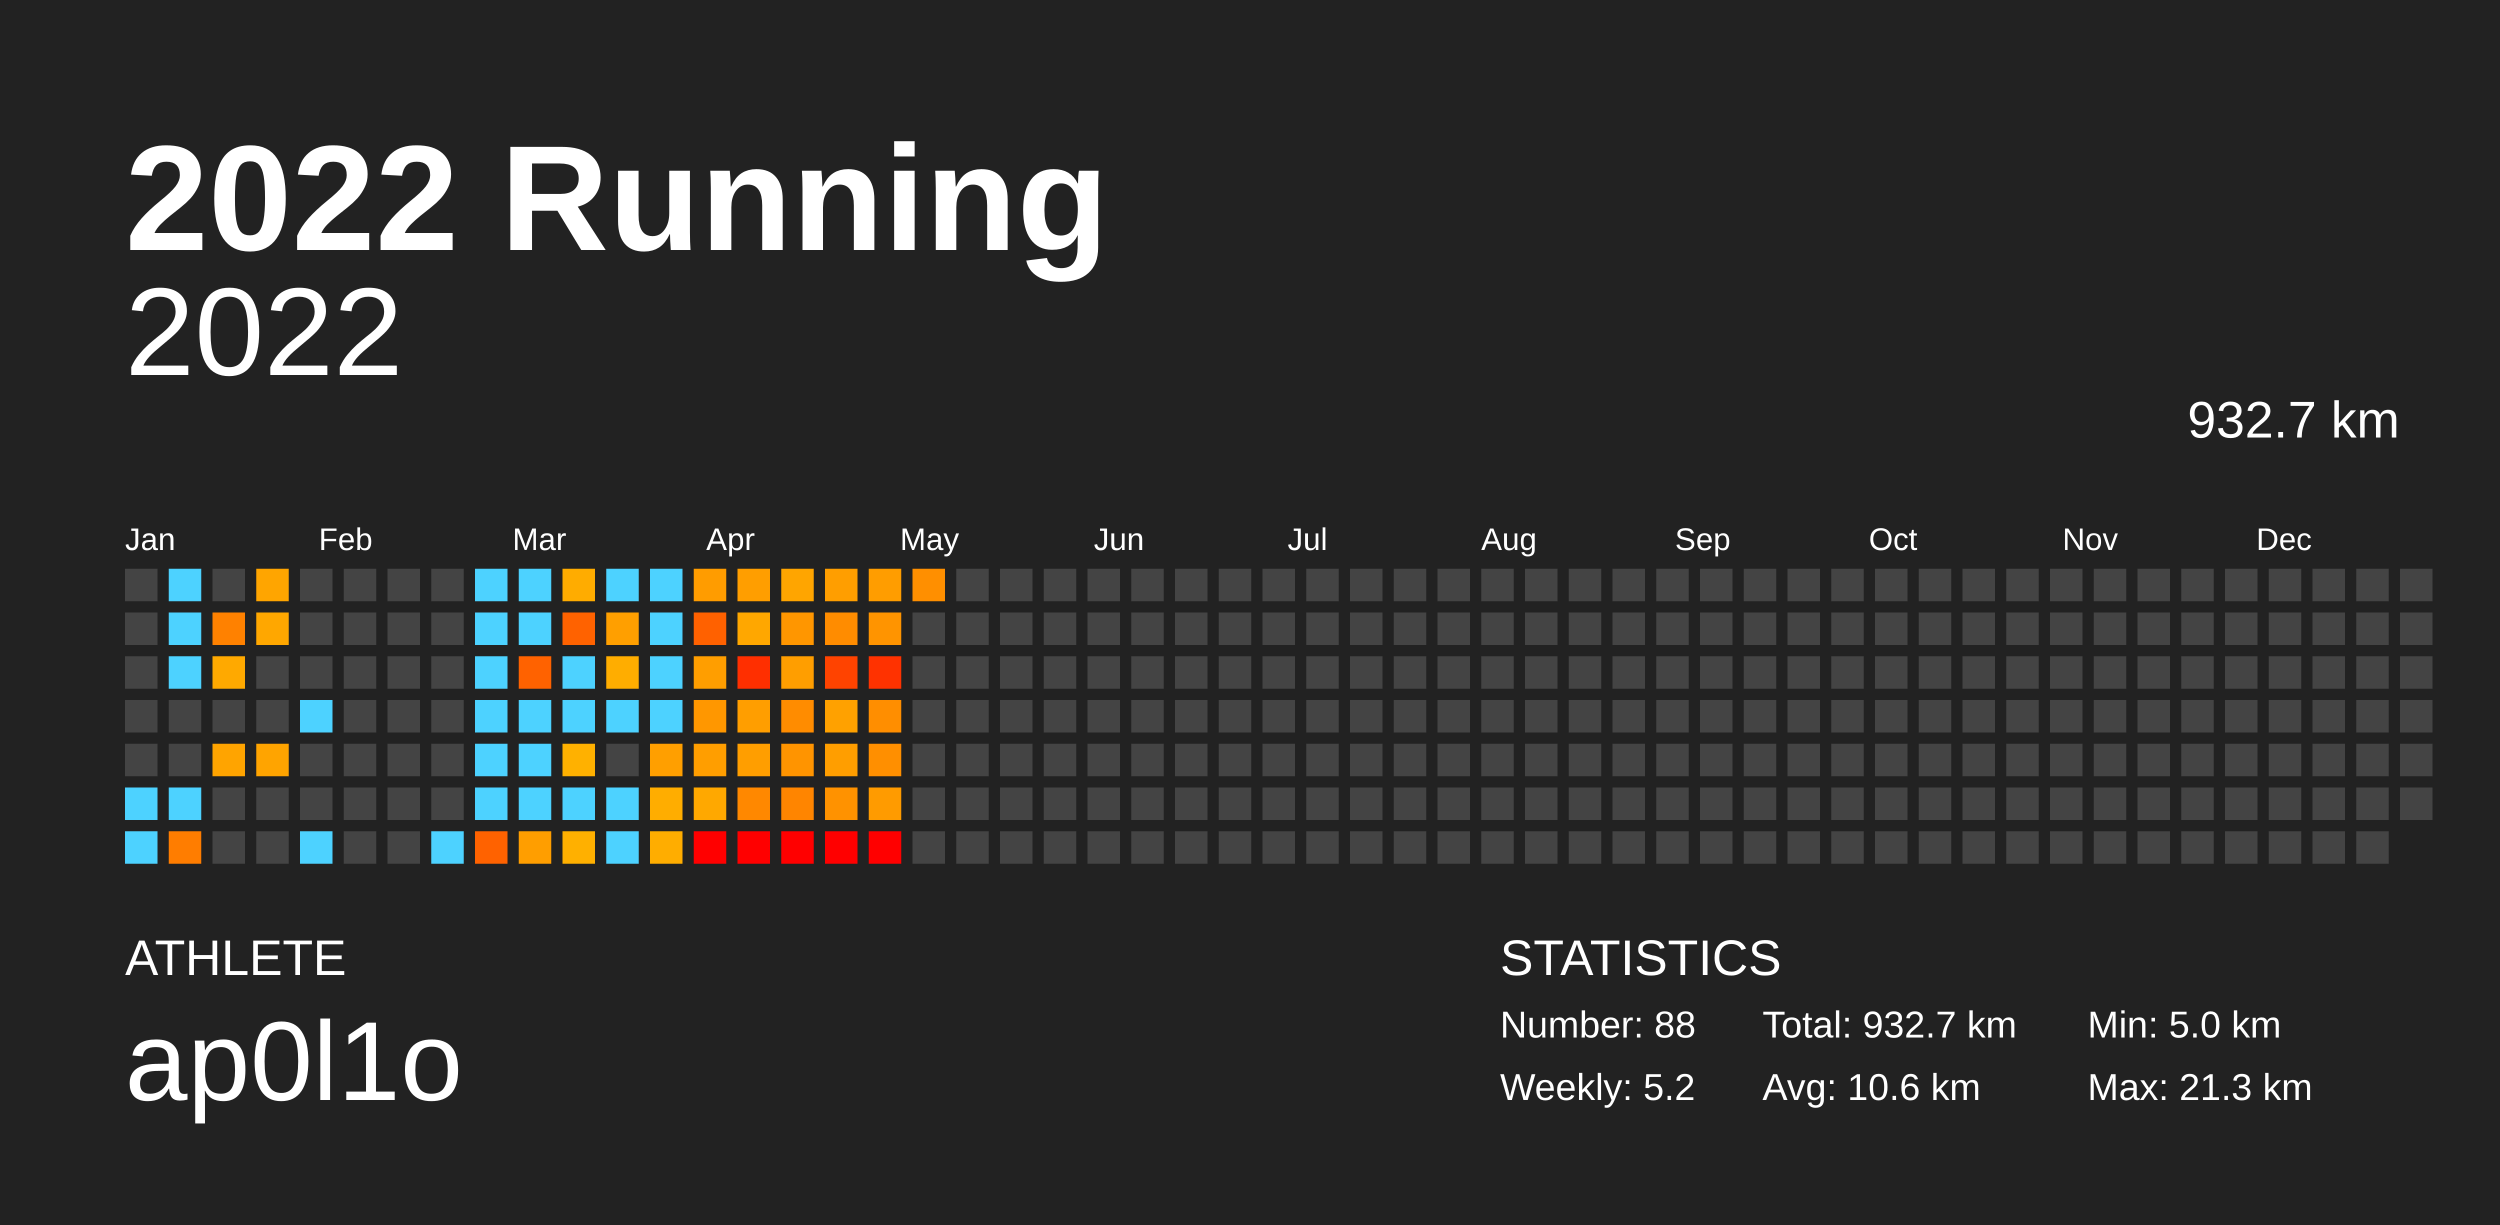
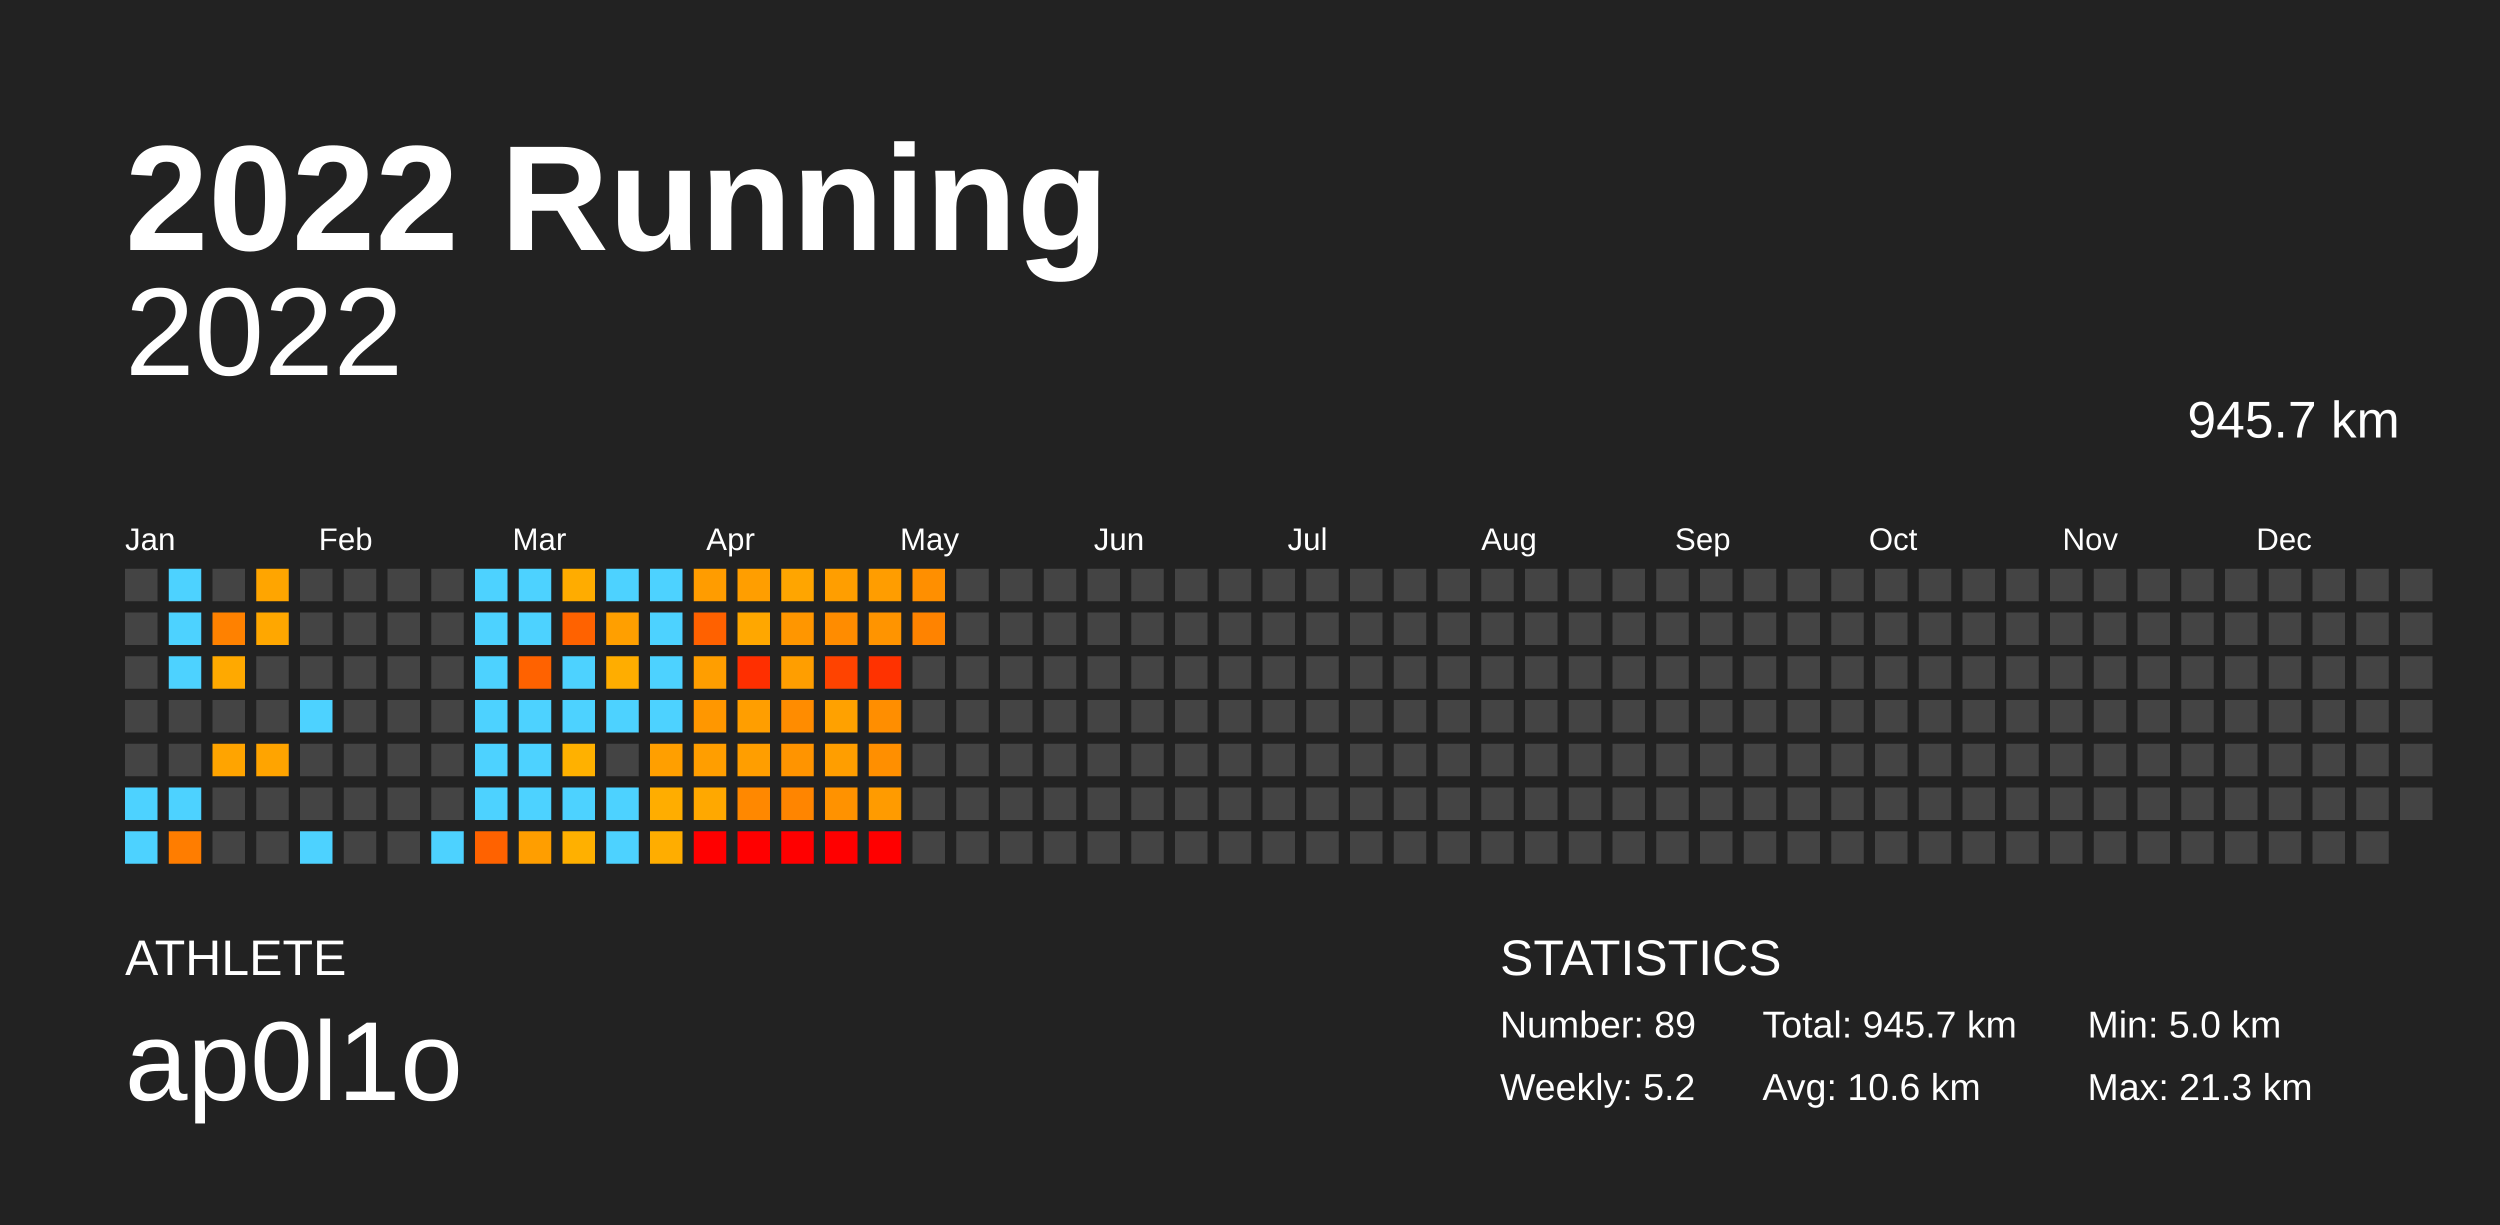
<svg xmlns="http://www.w3.org/2000/svg" baseProfile="full" height="98mm" version="1.1" viewBox="0,0,200,98" width="200mm">
  <defs />
  <rect fill="#222222" height="98" width="200" x="0" y="0" />
  <text fill="#FFFFFF" style="font-size:12px; font-family:Arial; font-weight:bold;" x="10" y="20">2022 Running</text>
  <text fill="#FFFFFF" style="font-size:4px; font-family:Arial" x="10" y="78">ATHLETE</text>
  <text fill="#FFFFFF" style="font-size:9px; font-family:Arial" x="10" y="88">ap0l1o</text>
  <text fill="#FFFFFF" style="font-size:4px; font-family:Arial" x="120" y="78">STATISTICS</text>
-   <text fill="#FFFFFF" style="font-size:3px; font-family:Arial" x="120" y="83">Number: 88</text>
+   <text fill="#FFFFFF" style="font-size:3px; font-family:Arial" x="120" y="83">Number: 89</text>
  <text fill="#FFFFFF" style="font-size:3px; font-family:Arial" x="120" y="88">Weekly: 5.2</text>
-   <text fill="#FFFFFF" style="font-size:3px; font-family:Arial" x="141" y="83">Total: 932.7 km</text>
+   <text fill="#FFFFFF" style="font-size:3px; font-family:Arial" x="141" y="83">Total: 945.7 km</text>
  <text fill="#FFFFFF" style="font-size:3px; font-family:Arial" x="141" y="88">Avg: 10.6 km</text>
  <text fill="#FFFFFF" style="font-size:3px; font-family:Arial" x="167" y="83">Min: 5.0 km</text>
  <text fill="#FFFFFF" style="font-size:3px; font-family:Arial" x="167" y="88">Max: 21.3 km</text>
  <text alignment-baseline="hanging" fill="#FFFFFF" style="font-size:10.0px; font-family:Arial;" x="10" y="30">2022</text>
-   <text alignment-baseline="hanging" fill="#FFFFFF" style="font-size:4.125px; font-family:Arial;" x="175" y="35">932.7 km</text>
+   <text alignment-baseline="hanging" fill="#FFFFFF" style="font-size:4.125px; font-family:Arial;" x="175" y="35">945.7 km</text>
  <text fill="#FFFFFF" style="font-size:2.5px; font-family:Arial" x="10.0" y="44">Jan</text>
  <text fill="#FFFFFF" style="font-size:2.5px; font-family:Arial" x="25.5" y="44">Feb</text>
  <text fill="#FFFFFF" style="font-size:2.5px; font-family:Arial" x="41.0" y="44">Mar</text>
  <text fill="#FFFFFF" style="font-size:2.5px; font-family:Arial" x="56.5" y="44">Apr</text>
  <text fill="#FFFFFF" style="font-size:2.5px; font-family:Arial" x="72.0" y="44">May</text>
  <text fill="#FFFFFF" style="font-size:2.5px; font-family:Arial" x="87.5" y="44">Jun</text>
  <text fill="#FFFFFF" style="font-size:2.5px; font-family:Arial" x="103.0" y="44">Jul</text>
  <text fill="#FFFFFF" style="font-size:2.5px; font-family:Arial" x="118.5" y="44">Aug</text>
  <text fill="#FFFFFF" style="font-size:2.5px; font-family:Arial" x="134.0" y="44">Sep</text>
  <text fill="#FFFFFF" style="font-size:2.5px; font-family:Arial" x="149.5" y="44">Oct</text>
  <text fill="#FFFFFF" style="font-size:2.5px; font-family:Arial" x="165.0" y="44">Nov</text>
  <text fill="#FFFFFF" style="font-size:2.5px; font-family:Arial" x="180.5" y="44">Dec</text>
  <rect fill="#444444" height="2.6" width="2.6" x="10.0" y="45.5" />
  <rect fill="#444444" height="2.6" width="2.6" x="10.0" y="49.0" />
  <rect fill="#444444" height="2.6" width="2.6" x="10.0" y="52.5" />
  <rect fill="#444444" height="2.6" width="2.6" x="10.0" y="56.0" />
  <rect fill="#444444" height="2.6" width="2.6" x="10.0" y="59.5" />
  <rect fill="#4dd2ff" height="2.6" width="2.6" x="10.0" y="63.0" />
  <rect fill="#4dd2ff" height="2.6" width="2.6" x="10.0" y="66.5" />
  <rect fill="#4dd2ff" height="2.6" width="2.6" x="13.5" y="45.5" />
  <rect fill="#4dd2ff" height="2.6" width="2.6" x="13.5" y="49.0" />
  <rect fill="#4dd2ff" height="2.6" width="2.6" x="13.5" y="52.5" />
  <rect fill="#444444" height="2.6" width="2.6" x="13.5" y="56.0" />
  <rect fill="#444444" height="2.6" width="2.6" x="13.5" y="59.5" />
  <rect fill="#4dd2ff" height="2.6" width="2.6" x="13.5" y="63.0" />
  <rect fill="#ff7d00" height="2.6" width="2.6" x="13.5" y="66.5" />
  <rect fill="#444444" height="2.6" width="2.6" x="17.0" y="45.5" />
  <rect fill="#ff8100" height="2.6" width="2.6" x="17.0" y="49.0" />
  <rect fill="#ffa900" height="2.6" width="2.6" x="17.0" y="52.5" />
  <rect fill="#444444" height="2.6" width="2.6" x="17.0" y="56.0" />
  <rect fill="#ffa400" height="2.6" width="2.6" x="17.0" y="59.5" />
  <rect fill="#444444" height="2.6" width="2.6" x="17.0" y="63.0" />
  <rect fill="#444444" height="2.6" width="2.6" x="17.0" y="66.5" />
  <rect fill="#ffa500" height="2.6" width="2.6" x="20.5" y="45.5" />
  <rect fill="#ffa700" height="2.6" width="2.6" x="20.5" y="49.0" />
  <rect fill="#444444" height="2.6" width="2.6" x="20.5" y="52.5" />
  <rect fill="#444444" height="2.6" width="2.6" x="20.5" y="56.0" />
  <rect fill="#ffa400" height="2.6" width="2.6" x="20.5" y="59.5" />
  <rect fill="#444444" height="2.6" width="2.6" x="20.5" y="63.0" />
  <rect fill="#444444" height="2.6" width="2.6" x="20.5" y="66.5" />
  <rect fill="#444444" height="2.6" width="2.6" x="24.0" y="45.5" />
  <rect fill="#444444" height="2.6" width="2.6" x="24.0" y="49.0" />
  <rect fill="#444444" height="2.6" width="2.6" x="24.0" y="52.5" />
  <rect fill="#4dd2ff" height="2.6" width="2.6" x="24.0" y="56.0" />
  <rect fill="#444444" height="2.6" width="2.6" x="24.0" y="59.5" />
  <rect fill="#444444" height="2.6" width="2.6" x="24.0" y="63.0" />
  <rect fill="#4dd2ff" height="2.6" width="2.6" x="24.0" y="66.5" />
  <rect fill="#444444" height="2.6" width="2.6" x="27.5" y="45.5" />
  <rect fill="#444444" height="2.6" width="2.6" x="27.5" y="49.0" />
  <rect fill="#444444" height="2.6" width="2.6" x="27.5" y="52.5" />
  <rect fill="#444444" height="2.6" width="2.6" x="27.5" y="56.0" />
  <rect fill="#444444" height="2.6" width="2.6" x="27.5" y="59.5" />
  <rect fill="#444444" height="2.6" width="2.6" x="27.5" y="63.0" />
  <rect fill="#444444" height="2.6" width="2.6" x="27.5" y="66.5" />
  <rect fill="#444444" height="2.6" width="2.6" x="31.0" y="45.5" />
  <rect fill="#444444" height="2.6" width="2.6" x="31.0" y="49.0" />
  <rect fill="#444444" height="2.6" width="2.6" x="31.0" y="52.5" />
  <rect fill="#444444" height="2.6" width="2.6" x="31.0" y="56.0" />
  <rect fill="#444444" height="2.6" width="2.6" x="31.0" y="59.5" />
  <rect fill="#444444" height="2.6" width="2.6" x="31.0" y="63.0" />
  <rect fill="#444444" height="2.6" width="2.6" x="31.0" y="66.5" />
  <rect fill="#444444" height="2.6" width="2.6" x="34.5" y="45.5" />
  <rect fill="#444444" height="2.6" width="2.6" x="34.5" y="49.0" />
  <rect fill="#444444" height="2.6" width="2.6" x="34.5" y="52.5" />
  <rect fill="#444444" height="2.6" width="2.6" x="34.5" y="56.0" />
  <rect fill="#444444" height="2.6" width="2.6" x="34.5" y="59.5" />
  <rect fill="#444444" height="2.6" width="2.6" x="34.5" y="63.0" />
  <rect fill="#4dd2ff" height="2.6" width="2.6" x="34.5" y="66.5" />
  <rect fill="#4dd2ff" height="2.6" width="2.6" x="38.0" y="45.5" />
  <rect fill="#4dd2ff" height="2.6" width="2.6" x="38.0" y="49.0" />
  <rect fill="#4dd2ff" height="2.6" width="2.6" x="38.0" y="52.5" />
  <rect fill="#4dd2ff" height="2.6" width="2.6" x="38.0" y="56.0" />
  <rect fill="#4dd2ff" height="2.6" width="2.6" x="38.0" y="59.5" />
  <rect fill="#4dd2ff" height="2.6" width="2.6" x="38.0" y="63.0" />
  <rect fill="#ff6200" height="2.6" width="2.6" x="38.0" y="66.5" />
  <rect fill="#4dd2ff" height="2.6" width="2.6" x="41.5" y="45.5" />
  <rect fill="#4dd2ff" height="2.6" width="2.6" x="41.5" y="49.0" />
  <rect fill="#ff6200" height="2.6" width="2.6" x="41.5" y="52.5" />
  <rect fill="#4dd2ff" height="2.6" width="2.6" x="41.5" y="56.0" />
  <rect fill="#4dd2ff" height="2.6" width="2.6" x="41.5" y="59.5" />
  <rect fill="#4dd2ff" height="2.6" width="2.6" x="41.5" y="63.0" />
  <rect fill="#ff9e00" height="2.6" width="2.6" x="41.5" y="66.5" />
  <rect fill="#ffac00" height="2.6" width="2.6" x="45.0" y="45.5" />
  <rect fill="#ff6200" height="2.6" width="2.6" x="45.0" y="49.0" />
  <rect fill="#4dd2ff" height="2.6" width="2.6" x="45.0" y="52.5" />
  <rect fill="#4dd2ff" height="2.6" width="2.6" x="45.0" y="56.0" />
  <rect fill="#ffb100" height="2.6" width="2.6" x="45.0" y="59.5" />
  <rect fill="#4dd2ff" height="2.6" width="2.6" x="45.0" y="63.0" />
  <rect fill="#ffb000" height="2.6" width="2.6" x="45.0" y="66.5" />
  <rect fill="#4dd2ff" height="2.6" width="2.6" x="48.5" y="45.5" />
  <rect fill="#ff9f00" height="2.6" width="2.6" x="48.5" y="49.0" />
  <rect fill="#ffad00" height="2.6" width="2.6" x="48.5" y="52.5" />
  <rect fill="#4dd2ff" height="2.6" width="2.6" x="48.5" y="56.0" />
  <rect fill="#444444" height="2.6" width="2.6" x="48.5" y="59.5" />
  <rect fill="#4dd2ff" height="2.6" width="2.6" x="48.5" y="63.0" />
  <rect fill="#4dd2ff" height="2.6" width="2.6" x="48.5" y="66.5" />
  <rect fill="#4dd2ff" height="2.6" width="2.6" x="52.0" y="45.5" />
  <rect fill="#4dd2ff" height="2.6" width="2.6" x="52.0" y="49.0" />
  <rect fill="#4dd2ff" height="2.6" width="2.6" x="52.0" y="52.5" />
  <rect fill="#4dd2ff" height="2.6" width="2.6" x="52.0" y="56.0" />
  <rect fill="#ff9f00" height="2.6" width="2.6" x="52.0" y="59.5" />
  <rect fill="#ffad00" height="2.6" width="2.6" x="52.0" y="63.0" />
  <rect fill="#ffad00" height="2.6" width="2.6" x="52.0" y="66.5" />
  <rect fill="#ff9c00" height="2.6" width="2.6" x="55.5" y="45.5" />
  <rect fill="#ff6100" height="2.6" width="2.6" x="55.5" y="49.0" />
  <rect fill="#ff9e00" height="2.6" width="2.6" x="55.5" y="52.5" />
  <rect fill="#ff9700" height="2.6" width="2.6" x="55.5" y="56.0" />
  <rect fill="#ff9e00" height="2.6" width="2.6" x="55.5" y="59.5" />
  <rect fill="#ffa800" height="2.6" width="2.6" x="55.5" y="63.0" />
  <rect fill="red" height="2.6" width="2.6" x="55.5" y="66.5" />
  <rect fill="#ff9e00" height="2.6" width="2.6" x="59.0" y="45.5" />
  <rect fill="#ffa700" height="2.6" width="2.6" x="59.0" y="49.0" />
  <rect fill="#ff2f00" height="2.6" width="2.6" x="59.0" y="52.5" />
  <rect fill="#ff9e00" height="2.6" width="2.6" x="59.0" y="56.0" />
  <rect fill="#ff9e00" height="2.6" width="2.6" x="59.0" y="59.5" />
  <rect fill="#ff8800" height="2.6" width="2.6" x="59.0" y="63.0" />
  <rect fill="red" height="2.6" width="2.6" x="59.0" y="66.5" />
  <rect fill="#ffa500" height="2.6" width="2.6" x="62.5" y="45.5" />
  <rect fill="#ff9600" height="2.6" width="2.6" x="62.5" y="49.0" />
  <rect fill="#ff9e00" height="2.6" width="2.6" x="62.5" y="52.5" />
  <rect fill="#ff8c00" height="2.6" width="2.6" x="62.5" y="56.0" />
  <rect fill="#ff9400" height="2.6" width="2.6" x="62.5" y="59.5" />
  <rect fill="#ff8500" height="2.6" width="2.6" x="62.5" y="63.0" />
  <rect fill="red" height="2.6" width="2.6" x="62.5" y="66.5" />
  <rect fill="#ff9e00" height="2.6" width="2.6" x="66.0" y="45.5" />
  <rect fill="#ff8c00" height="2.6" width="2.6" x="66.0" y="49.0" />
  <rect fill="#ff4300" height="2.6" width="2.6" x="66.0" y="52.5" />
  <rect fill="#ffa100" height="2.6" width="2.6" x="66.0" y="56.0" />
  <rect fill="#ff9e00" height="2.6" width="2.6" x="66.0" y="59.5" />
  <rect fill="#ff9200" height="2.6" width="2.6" x="66.0" y="63.0" />
  <rect fill="red" height="2.6" width="2.6" x="66.0" y="66.5" />
  <rect fill="#ff9d00" height="2.6" width="2.6" x="69.5" y="45.5" />
  <rect fill="#ff9400" height="2.6" width="2.6" x="69.5" y="49.0" />
  <rect fill="#ff3200" height="2.6" width="2.6" x="69.5" y="52.5" />
  <rect fill="#ff8e00" height="2.6" width="2.6" x="69.5" y="56.0" />
  <rect fill="#ff8f00" height="2.6" width="2.6" x="69.5" y="59.5" />
  <rect fill="#ff9b00" height="2.6" width="2.6" x="69.5" y="63.0" />
  <rect fill="red" height="2.6" width="2.6" x="69.5" y="66.5" />
  <rect fill="#ff8f00" height="2.6" width="2.6" x="73.0" y="45.5" />
-   <rect fill="#444444" height="2.6" width="2.6" x="73.0" y="49.0" />
+   <rect fill="#ff8300" height="2.6" width="2.6" x="73.0" y="49.0" />
  <rect fill="#444444" height="2.6" width="2.6" x="73.0" y="52.5" />
  <rect fill="#444444" height="2.6" width="2.6" x="73.0" y="56.0" />
  <rect fill="#444444" height="2.6" width="2.6" x="73.0" y="59.5" />
  <rect fill="#444444" height="2.6" width="2.6" x="73.0" y="63.0" />
  <rect fill="#444444" height="2.6" width="2.6" x="73.0" y="66.5" />
  <rect fill="#444444" height="2.6" width="2.6" x="76.5" y="45.5" />
  <rect fill="#444444" height="2.6" width="2.6" x="76.5" y="49.0" />
  <rect fill="#444444" height="2.6" width="2.6" x="76.5" y="52.5" />
  <rect fill="#444444" height="2.6" width="2.6" x="76.5" y="56.0" />
  <rect fill="#444444" height="2.6" width="2.6" x="76.5" y="59.5" />
  <rect fill="#444444" height="2.6" width="2.6" x="76.5" y="63.0" />
  <rect fill="#444444" height="2.6" width="2.6" x="76.5" y="66.5" />
  <rect fill="#444444" height="2.6" width="2.6" x="80.0" y="45.5" />
  <rect fill="#444444" height="2.6" width="2.6" x="80.0" y="49.0" />
  <rect fill="#444444" height="2.6" width="2.6" x="80.0" y="52.5" />
  <rect fill="#444444" height="2.6" width="2.6" x="80.0" y="56.0" />
  <rect fill="#444444" height="2.6" width="2.6" x="80.0" y="59.5" />
  <rect fill="#444444" height="2.6" width="2.6" x="80.0" y="63.0" />
  <rect fill="#444444" height="2.6" width="2.6" x="80.0" y="66.5" />
  <rect fill="#444444" height="2.6" width="2.6" x="83.5" y="45.5" />
  <rect fill="#444444" height="2.6" width="2.6" x="83.5" y="49.0" />
  <rect fill="#444444" height="2.6" width="2.6" x="83.5" y="52.5" />
  <rect fill="#444444" height="2.6" width="2.6" x="83.5" y="56.0" />
  <rect fill="#444444" height="2.6" width="2.6" x="83.5" y="59.5" />
  <rect fill="#444444" height="2.6" width="2.6" x="83.5" y="63.0" />
  <rect fill="#444444" height="2.6" width="2.6" x="83.5" y="66.5" />
  <rect fill="#444444" height="2.6" width="2.6" x="87.0" y="45.5" />
  <rect fill="#444444" height="2.6" width="2.6" x="87.0" y="49.0" />
  <rect fill="#444444" height="2.6" width="2.6" x="87.0" y="52.5" />
  <rect fill="#444444" height="2.6" width="2.6" x="87.0" y="56.0" />
  <rect fill="#444444" height="2.6" width="2.6" x="87.0" y="59.5" />
  <rect fill="#444444" height="2.6" width="2.6" x="87.0" y="63.0" />
  <rect fill="#444444" height="2.6" width="2.6" x="87.0" y="66.5" />
  <rect fill="#444444" height="2.6" width="2.6" x="90.5" y="45.5" />
  <rect fill="#444444" height="2.6" width="2.6" x="90.5" y="49.0" />
  <rect fill="#444444" height="2.6" width="2.6" x="90.5" y="52.5" />
  <rect fill="#444444" height="2.6" width="2.6" x="90.5" y="56.0" />
  <rect fill="#444444" height="2.6" width="2.6" x="90.5" y="59.5" />
  <rect fill="#444444" height="2.6" width="2.6" x="90.5" y="63.0" />
  <rect fill="#444444" height="2.6" width="2.6" x="90.5" y="66.5" />
  <rect fill="#444444" height="2.6" width="2.6" x="94.0" y="45.5" />
  <rect fill="#444444" height="2.6" width="2.6" x="94.0" y="49.0" />
  <rect fill="#444444" height="2.6" width="2.6" x="94.0" y="52.5" />
  <rect fill="#444444" height="2.6" width="2.6" x="94.0" y="56.0" />
  <rect fill="#444444" height="2.6" width="2.6" x="94.0" y="59.5" />
  <rect fill="#444444" height="2.6" width="2.6" x="94.0" y="63.0" />
  <rect fill="#444444" height="2.6" width="2.6" x="94.0" y="66.5" />
  <rect fill="#444444" height="2.6" width="2.6" x="97.5" y="45.5" />
  <rect fill="#444444" height="2.6" width="2.6" x="97.5" y="49.0" />
  <rect fill="#444444" height="2.6" width="2.6" x="97.5" y="52.5" />
  <rect fill="#444444" height="2.6" width="2.6" x="97.5" y="56.0" />
  <rect fill="#444444" height="2.6" width="2.6" x="97.5" y="59.5" />
  <rect fill="#444444" height="2.6" width="2.6" x="97.5" y="63.0" />
  <rect fill="#444444" height="2.6" width="2.6" x="97.5" y="66.5" />
  <rect fill="#444444" height="2.6" width="2.6" x="101.0" y="45.5" />
  <rect fill="#444444" height="2.6" width="2.6" x="101.0" y="49.0" />
  <rect fill="#444444" height="2.6" width="2.6" x="101.0" y="52.5" />
  <rect fill="#444444" height="2.6" width="2.6" x="101.0" y="56.0" />
  <rect fill="#444444" height="2.6" width="2.6" x="101.0" y="59.5" />
  <rect fill="#444444" height="2.6" width="2.6" x="101.0" y="63.0" />
  <rect fill="#444444" height="2.6" width="2.6" x="101.0" y="66.5" />
  <rect fill="#444444" height="2.6" width="2.6" x="104.5" y="45.5" />
  <rect fill="#444444" height="2.6" width="2.6" x="104.5" y="49.0" />
  <rect fill="#444444" height="2.6" width="2.6" x="104.5" y="52.5" />
  <rect fill="#444444" height="2.6" width="2.6" x="104.5" y="56.0" />
  <rect fill="#444444" height="2.6" width="2.6" x="104.5" y="59.5" />
  <rect fill="#444444" height="2.6" width="2.6" x="104.5" y="63.0" />
  <rect fill="#444444" height="2.6" width="2.6" x="104.5" y="66.5" />
  <rect fill="#444444" height="2.6" width="2.6" x="108.0" y="45.5" />
  <rect fill="#444444" height="2.6" width="2.6" x="108.0" y="49.0" />
  <rect fill="#444444" height="2.6" width="2.6" x="108.0" y="52.5" />
  <rect fill="#444444" height="2.6" width="2.6" x="108.0" y="56.0" />
  <rect fill="#444444" height="2.6" width="2.6" x="108.0" y="59.5" />
  <rect fill="#444444" height="2.6" width="2.6" x="108.0" y="63.0" />
  <rect fill="#444444" height="2.6" width="2.6" x="108.0" y="66.5" />
  <rect fill="#444444" height="2.6" width="2.6" x="111.5" y="45.5" />
  <rect fill="#444444" height="2.6" width="2.6" x="111.5" y="49.0" />
  <rect fill="#444444" height="2.6" width="2.6" x="111.5" y="52.5" />
  <rect fill="#444444" height="2.6" width="2.6" x="111.5" y="56.0" />
  <rect fill="#444444" height="2.6" width="2.6" x="111.5" y="59.5" />
  <rect fill="#444444" height="2.6" width="2.6" x="111.5" y="63.0" />
  <rect fill="#444444" height="2.6" width="2.6" x="111.5" y="66.5" />
  <rect fill="#444444" height="2.6" width="2.6" x="115.0" y="45.5" />
  <rect fill="#444444" height="2.6" width="2.6" x="115.0" y="49.0" />
  <rect fill="#444444" height="2.6" width="2.6" x="115.0" y="52.5" />
  <rect fill="#444444" height="2.6" width="2.6" x="115.0" y="56.0" />
  <rect fill="#444444" height="2.6" width="2.6" x="115.0" y="59.5" />
  <rect fill="#444444" height="2.6" width="2.6" x="115.0" y="63.0" />
  <rect fill="#444444" height="2.6" width="2.6" x="115.0" y="66.5" />
  <rect fill="#444444" height="2.6" width="2.6" x="118.5" y="45.5" />
  <rect fill="#444444" height="2.6" width="2.6" x="118.5" y="49.0" />
  <rect fill="#444444" height="2.6" width="2.6" x="118.5" y="52.5" />
  <rect fill="#444444" height="2.6" width="2.6" x="118.5" y="56.0" />
  <rect fill="#444444" height="2.6" width="2.6" x="118.5" y="59.5" />
  <rect fill="#444444" height="2.6" width="2.6" x="118.5" y="63.0" />
  <rect fill="#444444" height="2.6" width="2.6" x="118.5" y="66.5" />
  <rect fill="#444444" height="2.6" width="2.6" x="122.0" y="45.5" />
  <rect fill="#444444" height="2.6" width="2.6" x="122.0" y="49.0" />
  <rect fill="#444444" height="2.6" width="2.6" x="122.0" y="52.5" />
  <rect fill="#444444" height="2.6" width="2.6" x="122.0" y="56.0" />
  <rect fill="#444444" height="2.6" width="2.6" x="122.0" y="59.5" />
  <rect fill="#444444" height="2.6" width="2.6" x="122.0" y="63.0" />
  <rect fill="#444444" height="2.6" width="2.6" x="122.0" y="66.5" />
  <rect fill="#444444" height="2.6" width="2.6" x="125.5" y="45.5" />
  <rect fill="#444444" height="2.6" width="2.6" x="125.5" y="49.0" />
  <rect fill="#444444" height="2.6" width="2.6" x="125.5" y="52.5" />
  <rect fill="#444444" height="2.6" width="2.6" x="125.5" y="56.0" />
  <rect fill="#444444" height="2.6" width="2.6" x="125.5" y="59.5" />
  <rect fill="#444444" height="2.6" width="2.6" x="125.5" y="63.0" />
  <rect fill="#444444" height="2.6" width="2.6" x="125.5" y="66.5" />
  <rect fill="#444444" height="2.6" width="2.6" x="129.0" y="45.5" />
  <rect fill="#444444" height="2.6" width="2.6" x="129.0" y="49.0" />
  <rect fill="#444444" height="2.6" width="2.6" x="129.0" y="52.5" />
  <rect fill="#444444" height="2.6" width="2.6" x="129.0" y="56.0" />
  <rect fill="#444444" height="2.6" width="2.6" x="129.0" y="59.5" />
  <rect fill="#444444" height="2.6" width="2.6" x="129.0" y="63.0" />
  <rect fill="#444444" height="2.6" width="2.6" x="129.0" y="66.5" />
  <rect fill="#444444" height="2.6" width="2.6" x="132.5" y="45.5" />
  <rect fill="#444444" height="2.6" width="2.6" x="132.5" y="49.0" />
  <rect fill="#444444" height="2.6" width="2.6" x="132.5" y="52.5" />
  <rect fill="#444444" height="2.6" width="2.6" x="132.5" y="56.0" />
  <rect fill="#444444" height="2.6" width="2.6" x="132.5" y="59.5" />
  <rect fill="#444444" height="2.6" width="2.6" x="132.5" y="63.0" />
  <rect fill="#444444" height="2.6" width="2.6" x="132.5" y="66.5" />
  <rect fill="#444444" height="2.6" width="2.6" x="136.0" y="45.5" />
  <rect fill="#444444" height="2.6" width="2.6" x="136.0" y="49.0" />
  <rect fill="#444444" height="2.6" width="2.6" x="136.0" y="52.5" />
  <rect fill="#444444" height="2.6" width="2.6" x="136.0" y="56.0" />
  <rect fill="#444444" height="2.6" width="2.6" x="136.0" y="59.5" />
  <rect fill="#444444" height="2.6" width="2.6" x="136.0" y="63.0" />
  <rect fill="#444444" height="2.6" width="2.6" x="136.0" y="66.5" />
  <rect fill="#444444" height="2.6" width="2.6" x="139.5" y="45.5" />
  <rect fill="#444444" height="2.6" width="2.6" x="139.5" y="49.0" />
  <rect fill="#444444" height="2.6" width="2.6" x="139.5" y="52.5" />
  <rect fill="#444444" height="2.6" width="2.6" x="139.5" y="56.0" />
  <rect fill="#444444" height="2.6" width="2.6" x="139.5" y="59.5" />
  <rect fill="#444444" height="2.6" width="2.6" x="139.5" y="63.0" />
  <rect fill="#444444" height="2.6" width="2.6" x="139.5" y="66.5" />
  <rect fill="#444444" height="2.6" width="2.6" x="143.0" y="45.5" />
  <rect fill="#444444" height="2.6" width="2.6" x="143.0" y="49.0" />
  <rect fill="#444444" height="2.6" width="2.6" x="143.0" y="52.5" />
  <rect fill="#444444" height="2.6" width="2.6" x="143.0" y="56.0" />
  <rect fill="#444444" height="2.6" width="2.6" x="143.0" y="59.5" />
  <rect fill="#444444" height="2.6" width="2.6" x="143.0" y="63.0" />
  <rect fill="#444444" height="2.6" width="2.6" x="143.0" y="66.5" />
  <rect fill="#444444" height="2.6" width="2.6" x="146.5" y="45.5" />
  <rect fill="#444444" height="2.6" width="2.6" x="146.5" y="49.0" />
  <rect fill="#444444" height="2.6" width="2.6" x="146.5" y="52.5" />
  <rect fill="#444444" height="2.6" width="2.6" x="146.5" y="56.0" />
  <rect fill="#444444" height="2.6" width="2.6" x="146.5" y="59.5" />
  <rect fill="#444444" height="2.6" width="2.6" x="146.5" y="63.0" />
  <rect fill="#444444" height="2.6" width="2.6" x="146.5" y="66.5" />
  <rect fill="#444444" height="2.6" width="2.6" x="150.0" y="45.5" />
  <rect fill="#444444" height="2.6" width="2.6" x="150.0" y="49.0" />
  <rect fill="#444444" height="2.6" width="2.6" x="150.0" y="52.5" />
  <rect fill="#444444" height="2.6" width="2.6" x="150.0" y="56.0" />
  <rect fill="#444444" height="2.6" width="2.6" x="150.0" y="59.5" />
  <rect fill="#444444" height="2.6" width="2.6" x="150.0" y="63.0" />
  <rect fill="#444444" height="2.6" width="2.6" x="150.0" y="66.5" />
  <rect fill="#444444" height="2.6" width="2.6" x="153.5" y="45.5" />
  <rect fill="#444444" height="2.6" width="2.6" x="153.5" y="49.0" />
  <rect fill="#444444" height="2.6" width="2.6" x="153.5" y="52.5" />
  <rect fill="#444444" height="2.6" width="2.6" x="153.5" y="56.0" />
  <rect fill="#444444" height="2.6" width="2.6" x="153.5" y="59.5" />
  <rect fill="#444444" height="2.6" width="2.6" x="153.5" y="63.0" />
  <rect fill="#444444" height="2.6" width="2.6" x="153.5" y="66.5" />
  <rect fill="#444444" height="2.6" width="2.6" x="157.0" y="45.5" />
  <rect fill="#444444" height="2.6" width="2.6" x="157.0" y="49.0" />
  <rect fill="#444444" height="2.6" width="2.6" x="157.0" y="52.5" />
  <rect fill="#444444" height="2.6" width="2.6" x="157.0" y="56.0" />
  <rect fill="#444444" height="2.6" width="2.6" x="157.0" y="59.5" />
  <rect fill="#444444" height="2.6" width="2.6" x="157.0" y="63.0" />
  <rect fill="#444444" height="2.6" width="2.6" x="157.0" y="66.5" />
  <rect fill="#444444" height="2.6" width="2.6" x="160.5" y="45.5" />
  <rect fill="#444444" height="2.6" width="2.6" x="160.5" y="49.0" />
  <rect fill="#444444" height="2.6" width="2.6" x="160.5" y="52.5" />
  <rect fill="#444444" height="2.6" width="2.6" x="160.5" y="56.0" />
  <rect fill="#444444" height="2.6" width="2.6" x="160.5" y="59.5" />
  <rect fill="#444444" height="2.6" width="2.6" x="160.5" y="63.0" />
  <rect fill="#444444" height="2.6" width="2.6" x="160.5" y="66.5" />
  <rect fill="#444444" height="2.6" width="2.6" x="164.0" y="45.5" />
  <rect fill="#444444" height="2.6" width="2.6" x="164.0" y="49.0" />
  <rect fill="#444444" height="2.6" width="2.6" x="164.0" y="52.5" />
  <rect fill="#444444" height="2.6" width="2.6" x="164.0" y="56.0" />
  <rect fill="#444444" height="2.6" width="2.6" x="164.0" y="59.5" />
  <rect fill="#444444" height="2.6" width="2.6" x="164.0" y="63.0" />
  <rect fill="#444444" height="2.6" width="2.6" x="164.0" y="66.5" />
  <rect fill="#444444" height="2.6" width="2.6" x="167.5" y="45.5" />
  <rect fill="#444444" height="2.6" width="2.6" x="167.5" y="49.0" />
  <rect fill="#444444" height="2.6" width="2.6" x="167.5" y="52.5" />
  <rect fill="#444444" height="2.6" width="2.6" x="167.5" y="56.0" />
  <rect fill="#444444" height="2.6" width="2.6" x="167.5" y="59.5" />
  <rect fill="#444444" height="2.6" width="2.6" x="167.5" y="63.0" />
  <rect fill="#444444" height="2.6" width="2.6" x="167.5" y="66.5" />
  <rect fill="#444444" height="2.6" width="2.6" x="171.0" y="45.5" />
  <rect fill="#444444" height="2.6" width="2.6" x="171.0" y="49.0" />
  <rect fill="#444444" height="2.6" width="2.6" x="171.0" y="52.5" />
  <rect fill="#444444" height="2.6" width="2.6" x="171.0" y="56.0" />
  <rect fill="#444444" height="2.6" width="2.6" x="171.0" y="59.5" />
  <rect fill="#444444" height="2.6" width="2.6" x="171.0" y="63.0" />
  <rect fill="#444444" height="2.6" width="2.6" x="171.0" y="66.5" />
  <rect fill="#444444" height="2.6" width="2.6" x="174.5" y="45.5" />
  <rect fill="#444444" height="2.6" width="2.6" x="174.5" y="49.0" />
  <rect fill="#444444" height="2.6" width="2.6" x="174.5" y="52.5" />
  <rect fill="#444444" height="2.6" width="2.6" x="174.5" y="56.0" />
  <rect fill="#444444" height="2.6" width="2.6" x="174.5" y="59.5" />
  <rect fill="#444444" height="2.6" width="2.6" x="174.5" y="63.0" />
  <rect fill="#444444" height="2.6" width="2.6" x="174.5" y="66.5" />
  <rect fill="#444444" height="2.6" width="2.6" x="178.0" y="45.5" />
  <rect fill="#444444" height="2.6" width="2.6" x="178.0" y="49.0" />
  <rect fill="#444444" height="2.6" width="2.6" x="178.0" y="52.5" />
  <rect fill="#444444" height="2.6" width="2.6" x="178.0" y="56.0" />
  <rect fill="#444444" height="2.6" width="2.6" x="178.0" y="59.5" />
  <rect fill="#444444" height="2.6" width="2.6" x="178.0" y="63.0" />
  <rect fill="#444444" height="2.6" width="2.6" x="178.0" y="66.5" />
  <rect fill="#444444" height="2.6" width="2.6" x="181.5" y="45.5" />
  <rect fill="#444444" height="2.6" width="2.6" x="181.5" y="49.0" />
  <rect fill="#444444" height="2.6" width="2.6" x="181.5" y="52.5" />
  <rect fill="#444444" height="2.6" width="2.6" x="181.5" y="56.0" />
  <rect fill="#444444" height="2.6" width="2.6" x="181.5" y="59.5" />
  <rect fill="#444444" height="2.6" width="2.6" x="181.5" y="63.0" />
  <rect fill="#444444" height="2.6" width="2.6" x="181.5" y="66.5" />
  <rect fill="#444444" height="2.6" width="2.6" x="185.0" y="45.5" />
  <rect fill="#444444" height="2.6" width="2.6" x="185.0" y="49.0" />
  <rect fill="#444444" height="2.6" width="2.6" x="185.0" y="52.5" />
  <rect fill="#444444" height="2.6" width="2.6" x="185.0" y="56.0" />
  <rect fill="#444444" height="2.6" width="2.6" x="185.0" y="59.5" />
  <rect fill="#444444" height="2.6" width="2.6" x="185.0" y="63.0" />
  <rect fill="#444444" height="2.6" width="2.6" x="185.0" y="66.5" />
  <rect fill="#444444" height="2.6" width="2.6" x="188.5" y="45.5" />
  <rect fill="#444444" height="2.6" width="2.6" x="188.5" y="49.0" />
  <rect fill="#444444" height="2.6" width="2.6" x="188.5" y="52.5" />
  <rect fill="#444444" height="2.6" width="2.6" x="188.5" y="56.0" />
  <rect fill="#444444" height="2.6" width="2.6" x="188.5" y="59.5" />
  <rect fill="#444444" height="2.6" width="2.6" x="188.5" y="63.0" />
  <rect fill="#444444" height="2.6" width="2.6" x="188.5" y="66.5" />
  <rect fill="#444444" height="2.6" width="2.6" x="192.0" y="45.5" />
  <rect fill="#444444" height="2.6" width="2.6" x="192.0" y="49.0" />
  <rect fill="#444444" height="2.6" width="2.6" x="192.0" y="52.5" />
  <rect fill="#444444" height="2.6" width="2.6" x="192.0" y="56.0" />
  <rect fill="#444444" height="2.6" width="2.6" x="192.0" y="59.5" />
  <rect fill="#444444" height="2.6" width="2.6" x="192.0" y="63.0" />
</svg>
